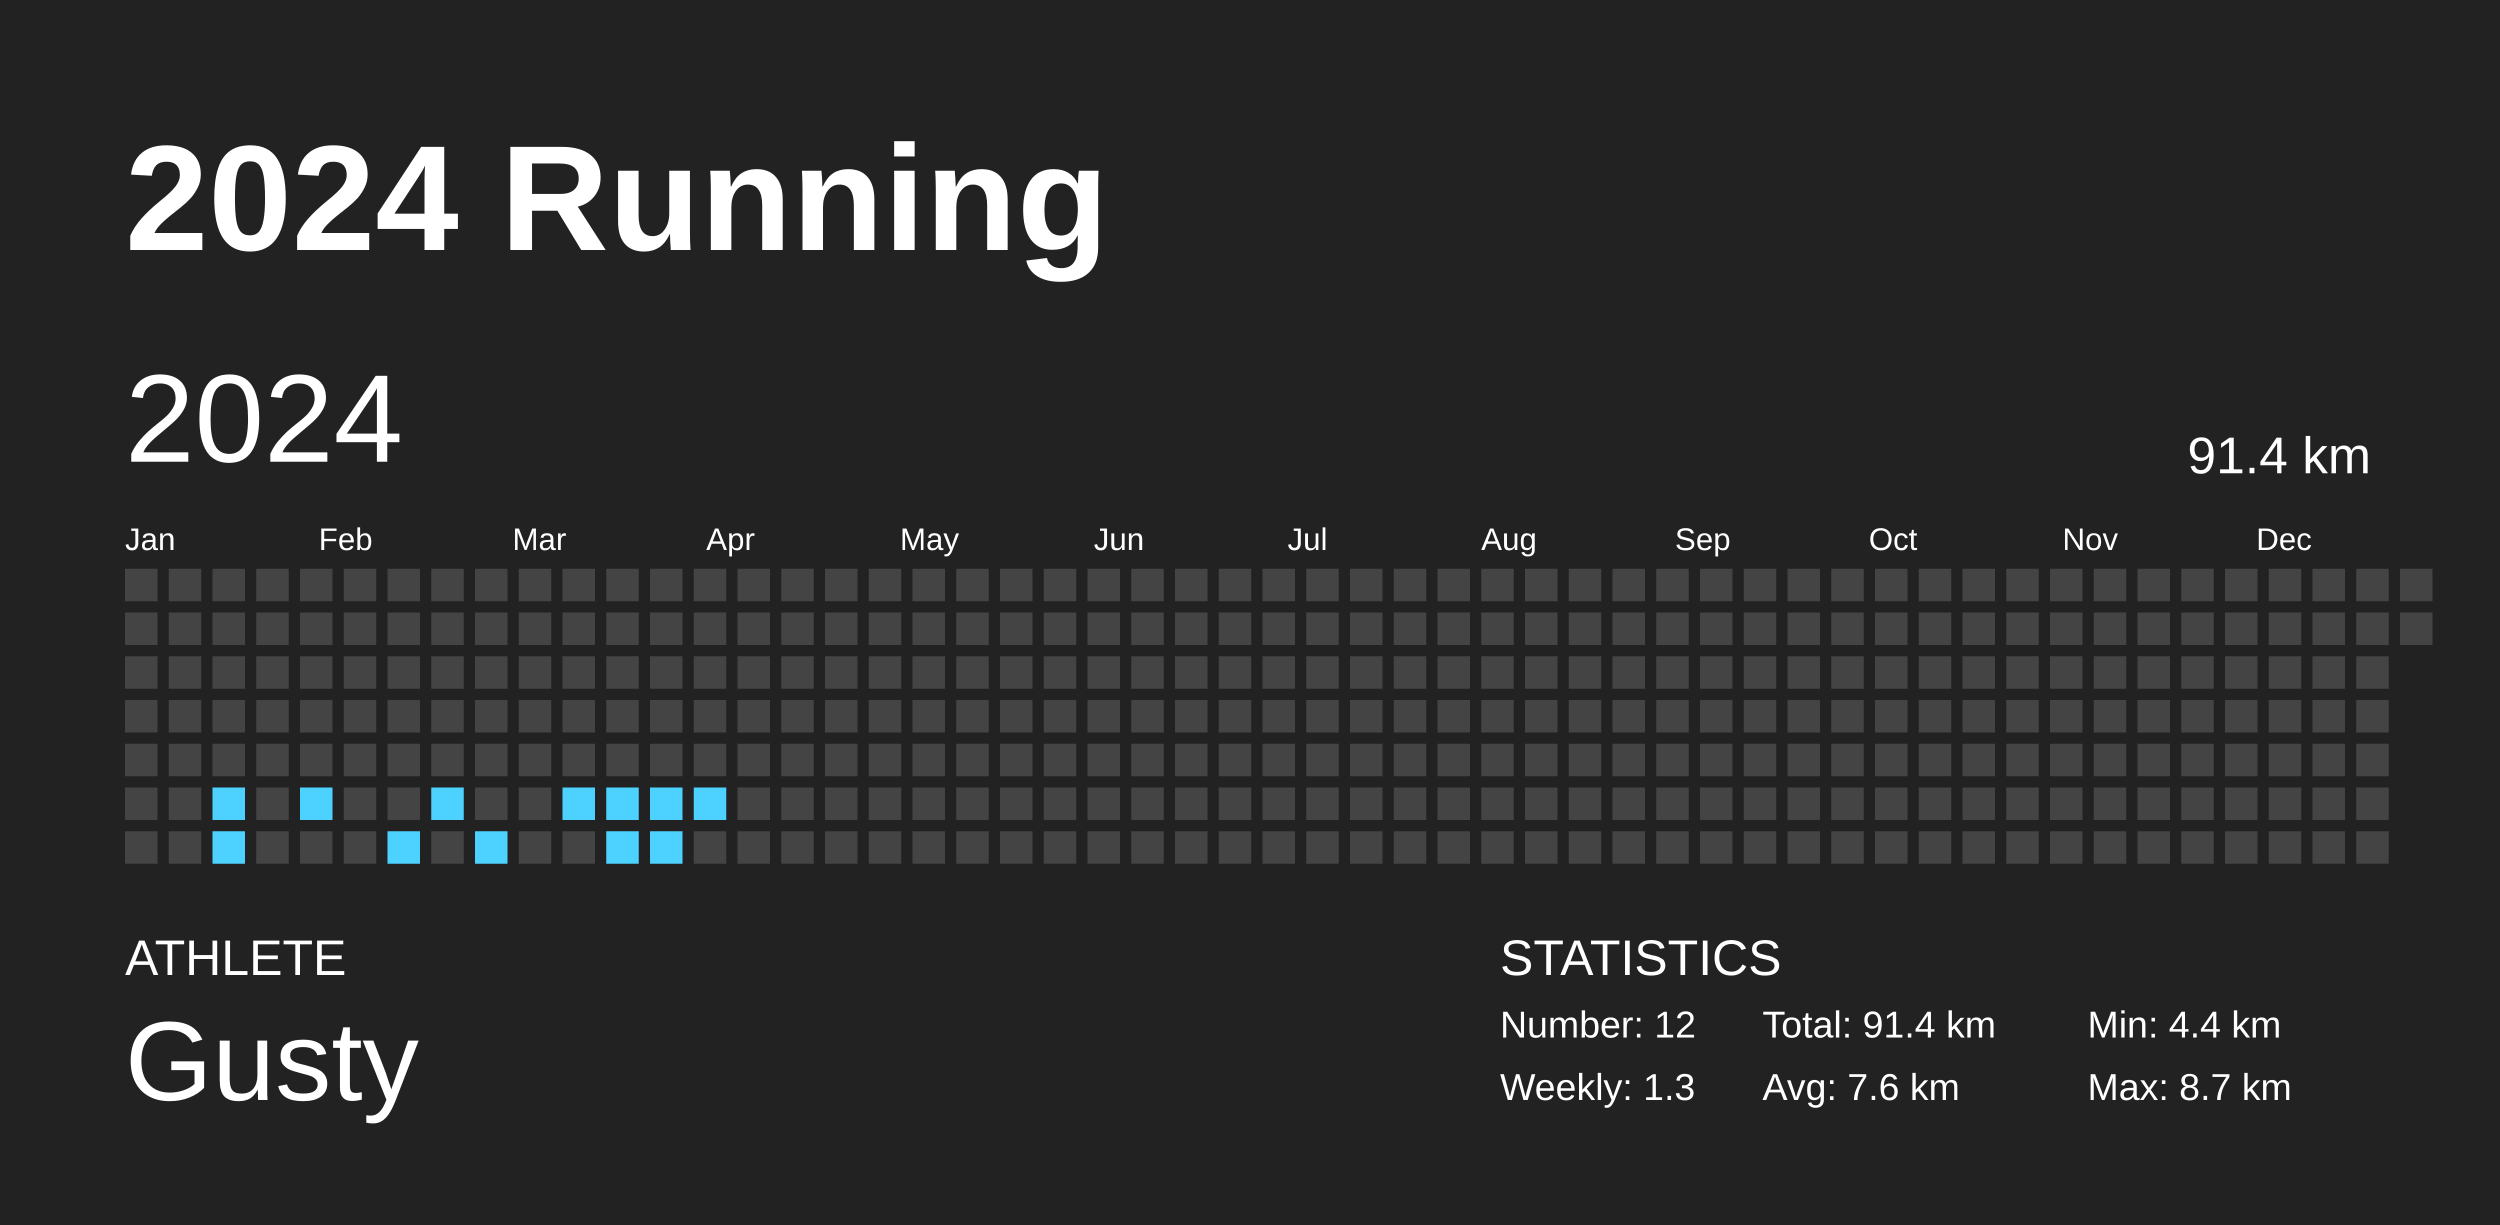
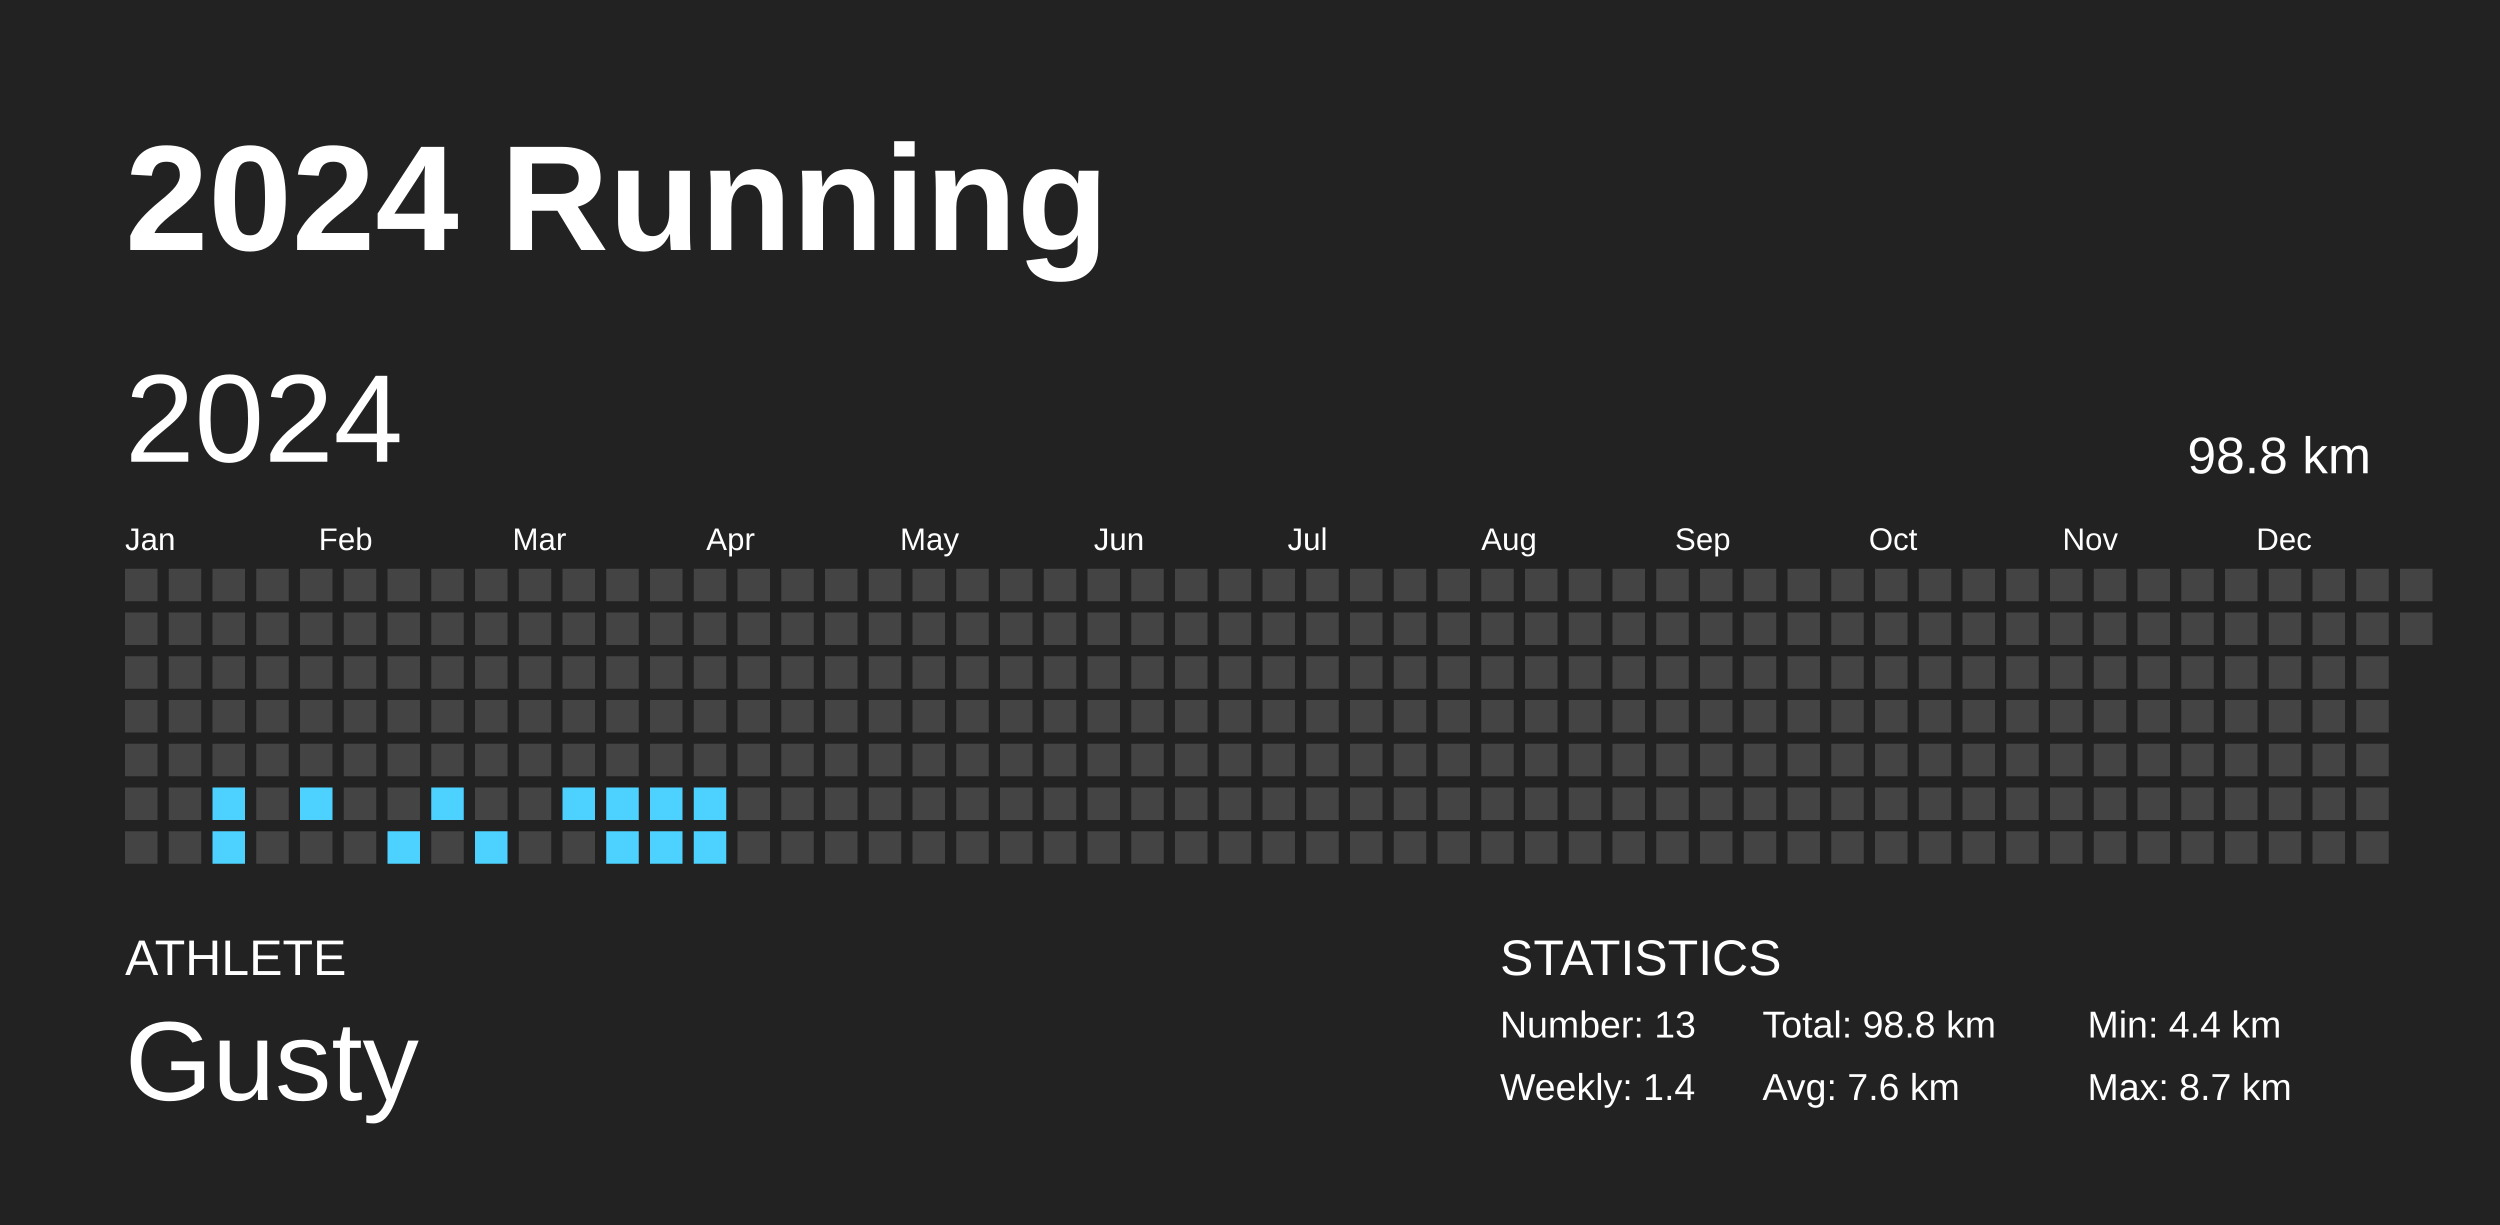
<svg xmlns="http://www.w3.org/2000/svg" baseProfile="full" height="98mm" version="1.1" viewBox="0,0,200,98" width="200mm">
  <defs />
  <rect fill="#222222" height="98" width="200" x="0" y="0" />
  <text fill="#FFFFFF" style="font-size:12px; font-family:Arial; font-weight:bold;" x="10" y="20">2024 Running</text>
  <text fill="#FFFFFF" style="font-size:4px; font-family:Arial" x="10" y="78">ATHLETE</text>
  <text fill="#FFFFFF" style="font-size:9px; font-family:Arial" x="10" y="88">Gusty</text>
  <text fill="#FFFFFF" style="font-size:4px; font-family:Arial" x="120" y="78">STATISTICS</text>
-   <text fill="#FFFFFF" style="font-size:3px; font-family:Arial" x="120" y="83">Number: 12</text>
-   <text fill="#FFFFFF" style="font-size:3px; font-family:Arial" x="120" y="88">Weekly: 1.3</text>
-   <text fill="#FFFFFF" style="font-size:3px; font-family:Arial" x="141" y="83">Total: 91.4 km</text>
+   <text fill="#FFFFFF" style="font-size:3px; font-family:Arial" x="120" y="83">Number: 13</text>
+   <text fill="#FFFFFF" style="font-size:3px; font-family:Arial" x="120" y="88">Weekly: 1.4</text>
+   <text fill="#FFFFFF" style="font-size:3px; font-family:Arial" x="141" y="83">Total: 98.8 km</text>
  <text fill="#FFFFFF" style="font-size:3px; font-family:Arial" x="141" y="88">Avg: 7.6 km</text>
  <text fill="#FFFFFF" style="font-size:3px; font-family:Arial" x="167" y="83">Min: 4.4 km</text>
  <text fill="#FFFFFF" style="font-size:3px; font-family:Arial" x="167" y="88">Max: 8.7 km</text>
  <text dominant-baseline="hanging" fill="#FFFFFF" style="font-size:10.0px; font-family:Arial;" x="10" y="30">2024</text>
-   <text dominant-baseline="hanging" fill="#FFFFFF" style="font-size:4.125px; font-family:Arial;" x="175" y="35">91.4 km</text>
+   <text dominant-baseline="hanging" fill="#FFFFFF" style="font-size:4.125px; font-family:Arial;" x="175" y="35">98.8 km</text>
  <text fill="#FFFFFF" style="font-size:2.5px; font-family:Arial" x="10.0" y="44">Jan</text>
  <text fill="#FFFFFF" style="font-size:2.5px; font-family:Arial" x="25.5" y="44">Feb</text>
  <text fill="#FFFFFF" style="font-size:2.5px; font-family:Arial" x="41.0" y="44">Mar</text>
  <text fill="#FFFFFF" style="font-size:2.5px; font-family:Arial" x="56.5" y="44">Apr</text>
  <text fill="#FFFFFF" style="font-size:2.5px; font-family:Arial" x="72.0" y="44">May</text>
  <text fill="#FFFFFF" style="font-size:2.5px; font-family:Arial" x="87.5" y="44">Jun</text>
  <text fill="#FFFFFF" style="font-size:2.5px; font-family:Arial" x="103.0" y="44">Jul</text>
  <text fill="#FFFFFF" style="font-size:2.5px; font-family:Arial" x="118.5" y="44">Aug</text>
  <text fill="#FFFFFF" style="font-size:2.5px; font-family:Arial" x="134.0" y="44">Sep</text>
  <text fill="#FFFFFF" style="font-size:2.5px; font-family:Arial" x="149.5" y="44">Oct</text>
  <text fill="#FFFFFF" style="font-size:2.5px; font-family:Arial" x="165.0" y="44">Nov</text>
  <text fill="#FFFFFF" style="font-size:2.5px; font-family:Arial" x="180.5" y="44">Dec</text>
  <rect fill="#444444" height="2.6" width="2.6" x="10.0" y="45.5" />
  <rect fill="#444444" height="2.6" width="2.6" x="10.0" y="49.0" />
  <rect fill="#444444" height="2.6" width="2.6" x="10.0" y="52.5" />
  <rect fill="#444444" height="2.6" width="2.6" x="10.0" y="56.0" />
  <rect fill="#444444" height="2.6" width="2.6" x="10.0" y="59.5" />
  <rect fill="#444444" height="2.6" width="2.6" x="10.0" y="63.0" />
  <rect fill="#444444" height="2.6" width="2.6" x="10.0" y="66.5" />
  <rect fill="#444444" height="2.6" width="2.6" x="13.5" y="45.5" />
  <rect fill="#444444" height="2.6" width="2.6" x="13.5" y="49.0" />
  <rect fill="#444444" height="2.6" width="2.6" x="13.5" y="52.5" />
  <rect fill="#444444" height="2.6" width="2.6" x="13.5" y="56.0" />
  <rect fill="#444444" height="2.6" width="2.6" x="13.5" y="59.5" />
  <rect fill="#444444" height="2.6" width="2.6" x="13.5" y="63.0" />
  <rect fill="#444444" height="2.6" width="2.6" x="13.5" y="66.5" />
  <rect fill="#444444" height="2.6" width="2.6" x="17.0" y="45.5" />
  <rect fill="#444444" height="2.6" width="2.6" x="17.0" y="49.0" />
  <rect fill="#444444" height="2.6" width="2.6" x="17.0" y="52.5" />
  <rect fill="#444444" height="2.6" width="2.6" x="17.0" y="56.0" />
  <rect fill="#444444" height="2.6" width="2.6" x="17.0" y="59.5" />
  <rect fill="#4dd2ff" height="2.6" width="2.6" x="17.0" y="63.0" />
  <rect fill="#4dd2ff" height="2.6" width="2.6" x="17.0" y="66.5" />
  <rect fill="#444444" height="2.6" width="2.6" x="20.5" y="45.5" />
  <rect fill="#444444" height="2.6" width="2.6" x="20.5" y="49.0" />
  <rect fill="#444444" height="2.6" width="2.6" x="20.5" y="52.5" />
  <rect fill="#444444" height="2.6" width="2.6" x="20.5" y="56.0" />
  <rect fill="#444444" height="2.6" width="2.6" x="20.5" y="59.5" />
  <rect fill="#444444" height="2.6" width="2.6" x="20.5" y="63.0" />
  <rect fill="#444444" height="2.6" width="2.6" x="20.5" y="66.5" />
  <rect fill="#444444" height="2.6" width="2.6" x="24.0" y="45.5" />
  <rect fill="#444444" height="2.6" width="2.6" x="24.0" y="49.0" />
  <rect fill="#444444" height="2.6" width="2.6" x="24.0" y="52.5" />
  <rect fill="#444444" height="2.6" width="2.6" x="24.0" y="56.0" />
  <rect fill="#444444" height="2.6" width="2.6" x="24.0" y="59.5" />
  <rect fill="#4dd2ff" height="2.6" width="2.6" x="24.0" y="63.0" />
  <rect fill="#444444" height="2.6" width="2.6" x="24.0" y="66.5" />
  <rect fill="#444444" height="2.6" width="2.6" x="27.5" y="45.5" />
  <rect fill="#444444" height="2.6" width="2.6" x="27.5" y="49.0" />
  <rect fill="#444444" height="2.6" width="2.6" x="27.5" y="52.5" />
  <rect fill="#444444" height="2.6" width="2.6" x="27.5" y="56.0" />
  <rect fill="#444444" height="2.6" width="2.6" x="27.5" y="59.5" />
  <rect fill="#444444" height="2.6" width="2.6" x="27.5" y="63.0" />
  <rect fill="#444444" height="2.6" width="2.6" x="27.5" y="66.5" />
  <rect fill="#444444" height="2.6" width="2.6" x="31.0" y="45.5" />
  <rect fill="#444444" height="2.6" width="2.6" x="31.0" y="49.0" />
  <rect fill="#444444" height="2.6" width="2.6" x="31.0" y="52.5" />
  <rect fill="#444444" height="2.6" width="2.6" x="31.0" y="56.0" />
  <rect fill="#444444" height="2.6" width="2.6" x="31.0" y="59.5" />
  <rect fill="#444444" height="2.6" width="2.6" x="31.0" y="63.0" />
  <rect fill="#4dd2ff" height="2.6" width="2.6" x="31.0" y="66.5" />
  <rect fill="#444444" height="2.6" width="2.6" x="34.5" y="45.5" />
  <rect fill="#444444" height="2.6" width="2.6" x="34.5" y="49.0" />
  <rect fill="#444444" height="2.6" width="2.6" x="34.5" y="52.5" />
  <rect fill="#444444" height="2.6" width="2.6" x="34.5" y="56.0" />
  <rect fill="#444444" height="2.6" width="2.6" x="34.5" y="59.5" />
  <rect fill="#4dd2ff" height="2.6" width="2.6" x="34.5" y="63.0" />
  <rect fill="#444444" height="2.6" width="2.6" x="34.5" y="66.5" />
  <rect fill="#444444" height="2.6" width="2.6" x="38.0" y="45.5" />
  <rect fill="#444444" height="2.6" width="2.6" x="38.0" y="49.0" />
  <rect fill="#444444" height="2.6" width="2.6" x="38.0" y="52.5" />
  <rect fill="#444444" height="2.6" width="2.6" x="38.0" y="56.0" />
  <rect fill="#444444" height="2.6" width="2.6" x="38.0" y="59.5" />
  <rect fill="#444444" height="2.6" width="2.6" x="38.0" y="63.0" />
  <rect fill="#4dd2ff" height="2.6" width="2.6" x="38.0" y="66.5" />
  <rect fill="#444444" height="2.6" width="2.6" x="41.5" y="45.5" />
  <rect fill="#444444" height="2.6" width="2.6" x="41.5" y="49.0" />
  <rect fill="#444444" height="2.6" width="2.6" x="41.5" y="52.5" />
  <rect fill="#444444" height="2.6" width="2.6" x="41.5" y="56.0" />
  <rect fill="#444444" height="2.6" width="2.6" x="41.5" y="59.5" />
  <rect fill="#444444" height="2.6" width="2.6" x="41.5" y="63.0" />
  <rect fill="#444444" height="2.6" width="2.6" x="41.5" y="66.5" />
  <rect fill="#444444" height="2.6" width="2.6" x="45.0" y="45.5" />
  <rect fill="#444444" height="2.6" width="2.6" x="45.0" y="49.0" />
  <rect fill="#444444" height="2.6" width="2.6" x="45.0" y="52.5" />
  <rect fill="#444444" height="2.6" width="2.6" x="45.0" y="56.0" />
  <rect fill="#444444" height="2.6" width="2.6" x="45.0" y="59.5" />
  <rect fill="#4dd2ff" height="2.6" width="2.6" x="45.0" y="63.0" />
  <rect fill="#444444" height="2.6" width="2.6" x="45.0" y="66.5" />
  <rect fill="#444444" height="2.6" width="2.6" x="48.5" y="45.5" />
  <rect fill="#444444" height="2.6" width="2.6" x="48.5" y="49.0" />
  <rect fill="#444444" height="2.6" width="2.6" x="48.5" y="52.5" />
  <rect fill="#444444" height="2.6" width="2.6" x="48.5" y="56.0" />
  <rect fill="#444444" height="2.6" width="2.6" x="48.5" y="59.5" />
  <rect fill="#4dd2ff" height="2.6" width="2.6" x="48.5" y="63.0" />
  <rect fill="#4dd2ff" height="2.6" width="2.6" x="48.5" y="66.5" />
  <rect fill="#444444" height="2.6" width="2.6" x="52.0" y="45.5" />
  <rect fill="#444444" height="2.6" width="2.6" x="52.0" y="49.0" />
  <rect fill="#444444" height="2.6" width="2.6" x="52.0" y="52.5" />
  <rect fill="#444444" height="2.6" width="2.6" x="52.0" y="56.0" />
  <rect fill="#444444" height="2.6" width="2.6" x="52.0" y="59.5" />
  <rect fill="#4dd2ff" height="2.6" width="2.6" x="52.0" y="63.0" />
  <rect fill="#4dd2ff" height="2.6" width="2.6" x="52.0" y="66.5" />
  <rect fill="#444444" height="2.6" width="2.6" x="55.5" y="45.5" />
  <rect fill="#444444" height="2.6" width="2.6" x="55.5" y="49.0" />
  <rect fill="#444444" height="2.6" width="2.6" x="55.5" y="52.5" />
  <rect fill="#444444" height="2.6" width="2.6" x="55.5" y="56.0" />
  <rect fill="#444444" height="2.6" width="2.6" x="55.5" y="59.5" />
  <rect fill="#4dd2ff" height="2.6" width="2.6" x="55.5" y="63.0" />
-   <rect fill="#444444" height="2.6" width="2.6" x="55.5" y="66.5" />
+   <rect fill="#4dd2ff" height="2.6" width="2.6" x="55.5" y="66.5" />
  <rect fill="#444444" height="2.6" width="2.6" x="59.0" y="45.5" />
  <rect fill="#444444" height="2.6" width="2.6" x="59.0" y="49.0" />
  <rect fill="#444444" height="2.6" width="2.6" x="59.0" y="52.5" />
  <rect fill="#444444" height="2.6" width="2.6" x="59.0" y="56.0" />
  <rect fill="#444444" height="2.6" width="2.6" x="59.0" y="59.5" />
  <rect fill="#444444" height="2.6" width="2.6" x="59.0" y="63.0" />
  <rect fill="#444444" height="2.6" width="2.6" x="59.0" y="66.5" />
  <rect fill="#444444" height="2.6" width="2.6" x="62.5" y="45.5" />
  <rect fill="#444444" height="2.6" width="2.6" x="62.5" y="49.0" />
  <rect fill="#444444" height="2.6" width="2.6" x="62.5" y="52.5" />
  <rect fill="#444444" height="2.6" width="2.6" x="62.5" y="56.0" />
  <rect fill="#444444" height="2.6" width="2.6" x="62.5" y="59.5" />
  <rect fill="#444444" height="2.6" width="2.6" x="62.5" y="63.0" />
  <rect fill="#444444" height="2.6" width="2.6" x="62.5" y="66.5" />
  <rect fill="#444444" height="2.6" width="2.6" x="66.0" y="45.5" />
  <rect fill="#444444" height="2.6" width="2.6" x="66.0" y="49.0" />
  <rect fill="#444444" height="2.6" width="2.6" x="66.0" y="52.5" />
  <rect fill="#444444" height="2.6" width="2.6" x="66.0" y="56.0" />
  <rect fill="#444444" height="2.6" width="2.6" x="66.0" y="59.5" />
  <rect fill="#444444" height="2.6" width="2.6" x="66.0" y="63.0" />
  <rect fill="#444444" height="2.6" width="2.6" x="66.0" y="66.5" />
  <rect fill="#444444" height="2.6" width="2.6" x="69.5" y="45.5" />
  <rect fill="#444444" height="2.6" width="2.6" x="69.5" y="49.0" />
  <rect fill="#444444" height="2.6" width="2.6" x="69.5" y="52.5" />
  <rect fill="#444444" height="2.6" width="2.6" x="69.5" y="56.0" />
  <rect fill="#444444" height="2.6" width="2.6" x="69.5" y="59.5" />
  <rect fill="#444444" height="2.6" width="2.6" x="69.5" y="63.0" />
  <rect fill="#444444" height="2.6" width="2.6" x="69.5" y="66.5" />
  <rect fill="#444444" height="2.6" width="2.6" x="73.0" y="45.5" />
  <rect fill="#444444" height="2.6" width="2.6" x="73.0" y="49.0" />
  <rect fill="#444444" height="2.6" width="2.6" x="73.0" y="52.5" />
  <rect fill="#444444" height="2.6" width="2.6" x="73.0" y="56.0" />
  <rect fill="#444444" height="2.6" width="2.6" x="73.0" y="59.5" />
  <rect fill="#444444" height="2.6" width="2.6" x="73.0" y="63.0" />
  <rect fill="#444444" height="2.6" width="2.6" x="73.0" y="66.5" />
  <rect fill="#444444" height="2.6" width="2.6" x="76.5" y="45.5" />
  <rect fill="#444444" height="2.6" width="2.6" x="76.5" y="49.0" />
  <rect fill="#444444" height="2.6" width="2.6" x="76.5" y="52.5" />
  <rect fill="#444444" height="2.6" width="2.6" x="76.5" y="56.0" />
  <rect fill="#444444" height="2.6" width="2.6" x="76.5" y="59.5" />
  <rect fill="#444444" height="2.6" width="2.6" x="76.5" y="63.0" />
  <rect fill="#444444" height="2.6" width="2.6" x="76.5" y="66.5" />
  <rect fill="#444444" height="2.6" width="2.6" x="80.0" y="45.5" />
  <rect fill="#444444" height="2.6" width="2.6" x="80.0" y="49.0" />
  <rect fill="#444444" height="2.6" width="2.6" x="80.0" y="52.5" />
  <rect fill="#444444" height="2.6" width="2.6" x="80.0" y="56.0" />
  <rect fill="#444444" height="2.6" width="2.6" x="80.0" y="59.5" />
  <rect fill="#444444" height="2.6" width="2.6" x="80.0" y="63.0" />
  <rect fill="#444444" height="2.6" width="2.6" x="80.0" y="66.5" />
  <rect fill="#444444" height="2.6" width="2.6" x="83.5" y="45.5" />
  <rect fill="#444444" height="2.6" width="2.6" x="83.5" y="49.0" />
  <rect fill="#444444" height="2.6" width="2.6" x="83.5" y="52.5" />
  <rect fill="#444444" height="2.6" width="2.6" x="83.5" y="56.0" />
  <rect fill="#444444" height="2.6" width="2.6" x="83.5" y="59.5" />
  <rect fill="#444444" height="2.6" width="2.6" x="83.5" y="63.0" />
  <rect fill="#444444" height="2.6" width="2.6" x="83.5" y="66.5" />
  <rect fill="#444444" height="2.6" width="2.6" x="87.0" y="45.5" />
  <rect fill="#444444" height="2.6" width="2.6" x="87.0" y="49.0" />
  <rect fill="#444444" height="2.6" width="2.6" x="87.0" y="52.5" />
  <rect fill="#444444" height="2.6" width="2.6" x="87.0" y="56.0" />
  <rect fill="#444444" height="2.6" width="2.6" x="87.0" y="59.5" />
  <rect fill="#444444" height="2.6" width="2.6" x="87.0" y="63.0" />
  <rect fill="#444444" height="2.6" width="2.6" x="87.0" y="66.5" />
  <rect fill="#444444" height="2.6" width="2.6" x="90.5" y="45.5" />
  <rect fill="#444444" height="2.6" width="2.6" x="90.5" y="49.0" />
  <rect fill="#444444" height="2.6" width="2.6" x="90.5" y="52.5" />
  <rect fill="#444444" height="2.6" width="2.6" x="90.5" y="56.0" />
  <rect fill="#444444" height="2.6" width="2.6" x="90.5" y="59.5" />
  <rect fill="#444444" height="2.6" width="2.6" x="90.5" y="63.0" />
  <rect fill="#444444" height="2.6" width="2.6" x="90.5" y="66.5" />
  <rect fill="#444444" height="2.6" width="2.6" x="94.0" y="45.5" />
  <rect fill="#444444" height="2.6" width="2.6" x="94.0" y="49.0" />
  <rect fill="#444444" height="2.6" width="2.6" x="94.0" y="52.5" />
  <rect fill="#444444" height="2.6" width="2.6" x="94.0" y="56.0" />
  <rect fill="#444444" height="2.6" width="2.6" x="94.0" y="59.5" />
  <rect fill="#444444" height="2.6" width="2.6" x="94.0" y="63.0" />
  <rect fill="#444444" height="2.6" width="2.6" x="94.0" y="66.5" />
  <rect fill="#444444" height="2.6" width="2.6" x="97.5" y="45.5" />
  <rect fill="#444444" height="2.6" width="2.6" x="97.5" y="49.0" />
  <rect fill="#444444" height="2.6" width="2.6" x="97.5" y="52.5" />
  <rect fill="#444444" height="2.6" width="2.6" x="97.5" y="56.0" />
  <rect fill="#444444" height="2.6" width="2.6" x="97.5" y="59.5" />
  <rect fill="#444444" height="2.6" width="2.6" x="97.5" y="63.0" />
  <rect fill="#444444" height="2.6" width="2.6" x="97.5" y="66.5" />
  <rect fill="#444444" height="2.6" width="2.6" x="101.0" y="45.5" />
  <rect fill="#444444" height="2.6" width="2.6" x="101.0" y="49.0" />
  <rect fill="#444444" height="2.6" width="2.6" x="101.0" y="52.5" />
  <rect fill="#444444" height="2.6" width="2.6" x="101.0" y="56.0" />
  <rect fill="#444444" height="2.6" width="2.6" x="101.0" y="59.5" />
  <rect fill="#444444" height="2.6" width="2.6" x="101.0" y="63.0" />
  <rect fill="#444444" height="2.6" width="2.6" x="101.0" y="66.5" />
  <rect fill="#444444" height="2.6" width="2.6" x="104.5" y="45.5" />
  <rect fill="#444444" height="2.6" width="2.6" x="104.5" y="49.0" />
  <rect fill="#444444" height="2.6" width="2.6" x="104.5" y="52.5" />
  <rect fill="#444444" height="2.6" width="2.6" x="104.5" y="56.0" />
  <rect fill="#444444" height="2.6" width="2.6" x="104.5" y="59.5" />
  <rect fill="#444444" height="2.6" width="2.6" x="104.5" y="63.0" />
  <rect fill="#444444" height="2.6" width="2.6" x="104.5" y="66.5" />
  <rect fill="#444444" height="2.6" width="2.6" x="108.0" y="45.5" />
  <rect fill="#444444" height="2.6" width="2.6" x="108.0" y="49.0" />
  <rect fill="#444444" height="2.6" width="2.6" x="108.0" y="52.5" />
  <rect fill="#444444" height="2.6" width="2.6" x="108.0" y="56.0" />
  <rect fill="#444444" height="2.6" width="2.6" x="108.0" y="59.5" />
  <rect fill="#444444" height="2.6" width="2.6" x="108.0" y="63.0" />
  <rect fill="#444444" height="2.6" width="2.6" x="108.0" y="66.5" />
  <rect fill="#444444" height="2.6" width="2.6" x="111.5" y="45.5" />
  <rect fill="#444444" height="2.6" width="2.6" x="111.5" y="49.0" />
  <rect fill="#444444" height="2.6" width="2.6" x="111.5" y="52.5" />
  <rect fill="#444444" height="2.6" width="2.6" x="111.5" y="56.0" />
  <rect fill="#444444" height="2.6" width="2.6" x="111.5" y="59.5" />
  <rect fill="#444444" height="2.6" width="2.6" x="111.5" y="63.0" />
  <rect fill="#444444" height="2.6" width="2.6" x="111.5" y="66.5" />
  <rect fill="#444444" height="2.6" width="2.6" x="115.0" y="45.5" />
  <rect fill="#444444" height="2.6" width="2.6" x="115.0" y="49.0" />
  <rect fill="#444444" height="2.6" width="2.6" x="115.0" y="52.5" />
  <rect fill="#444444" height="2.6" width="2.6" x="115.0" y="56.0" />
  <rect fill="#444444" height="2.6" width="2.6" x="115.0" y="59.5" />
  <rect fill="#444444" height="2.6" width="2.6" x="115.0" y="63.0" />
  <rect fill="#444444" height="2.6" width="2.6" x="115.0" y="66.5" />
  <rect fill="#444444" height="2.6" width="2.6" x="118.5" y="45.5" />
  <rect fill="#444444" height="2.6" width="2.6" x="118.5" y="49.0" />
  <rect fill="#444444" height="2.6" width="2.6" x="118.5" y="52.5" />
  <rect fill="#444444" height="2.6" width="2.6" x="118.5" y="56.0" />
  <rect fill="#444444" height="2.6" width="2.6" x="118.5" y="59.5" />
  <rect fill="#444444" height="2.6" width="2.6" x="118.5" y="63.0" />
  <rect fill="#444444" height="2.6" width="2.6" x="118.5" y="66.5" />
  <rect fill="#444444" height="2.6" width="2.6" x="122.0" y="45.5" />
  <rect fill="#444444" height="2.6" width="2.6" x="122.0" y="49.0" />
  <rect fill="#444444" height="2.6" width="2.6" x="122.0" y="52.5" />
  <rect fill="#444444" height="2.6" width="2.6" x="122.0" y="56.0" />
  <rect fill="#444444" height="2.6" width="2.6" x="122.0" y="59.5" />
  <rect fill="#444444" height="2.6" width="2.6" x="122.0" y="63.0" />
  <rect fill="#444444" height="2.6" width="2.6" x="122.0" y="66.5" />
  <rect fill="#444444" height="2.6" width="2.6" x="125.5" y="45.5" />
  <rect fill="#444444" height="2.6" width="2.6" x="125.5" y="49.0" />
  <rect fill="#444444" height="2.6" width="2.6" x="125.5" y="52.5" />
  <rect fill="#444444" height="2.6" width="2.6" x="125.5" y="56.0" />
  <rect fill="#444444" height="2.6" width="2.6" x="125.5" y="59.5" />
  <rect fill="#444444" height="2.6" width="2.6" x="125.5" y="63.0" />
  <rect fill="#444444" height="2.6" width="2.6" x="125.5" y="66.5" />
  <rect fill="#444444" height="2.6" width="2.6" x="129.0" y="45.5" />
  <rect fill="#444444" height="2.6" width="2.6" x="129.0" y="49.0" />
  <rect fill="#444444" height="2.6" width="2.6" x="129.0" y="52.5" />
  <rect fill="#444444" height="2.6" width="2.6" x="129.0" y="56.0" />
  <rect fill="#444444" height="2.6" width="2.6" x="129.0" y="59.5" />
  <rect fill="#444444" height="2.6" width="2.6" x="129.0" y="63.0" />
  <rect fill="#444444" height="2.6" width="2.6" x="129.0" y="66.5" />
  <rect fill="#444444" height="2.6" width="2.6" x="132.5" y="45.5" />
  <rect fill="#444444" height="2.6" width="2.6" x="132.5" y="49.0" />
  <rect fill="#444444" height="2.6" width="2.6" x="132.5" y="52.5" />
  <rect fill="#444444" height="2.6" width="2.6" x="132.5" y="56.0" />
  <rect fill="#444444" height="2.6" width="2.6" x="132.5" y="59.5" />
  <rect fill="#444444" height="2.6" width="2.6" x="132.5" y="63.0" />
  <rect fill="#444444" height="2.6" width="2.6" x="132.5" y="66.5" />
  <rect fill="#444444" height="2.6" width="2.6" x="136.0" y="45.5" />
  <rect fill="#444444" height="2.6" width="2.6" x="136.0" y="49.0" />
  <rect fill="#444444" height="2.6" width="2.6" x="136.0" y="52.5" />
  <rect fill="#444444" height="2.6" width="2.6" x="136.0" y="56.0" />
  <rect fill="#444444" height="2.6" width="2.6" x="136.0" y="59.5" />
  <rect fill="#444444" height="2.6" width="2.6" x="136.0" y="63.0" />
  <rect fill="#444444" height="2.6" width="2.6" x="136.0" y="66.5" />
  <rect fill="#444444" height="2.6" width="2.6" x="139.5" y="45.5" />
  <rect fill="#444444" height="2.6" width="2.6" x="139.5" y="49.0" />
  <rect fill="#444444" height="2.6" width="2.6" x="139.5" y="52.5" />
  <rect fill="#444444" height="2.6" width="2.6" x="139.5" y="56.0" />
  <rect fill="#444444" height="2.6" width="2.6" x="139.5" y="59.5" />
  <rect fill="#444444" height="2.6" width="2.6" x="139.5" y="63.0" />
  <rect fill="#444444" height="2.6" width="2.6" x="139.5" y="66.5" />
  <rect fill="#444444" height="2.6" width="2.6" x="143.0" y="45.5" />
  <rect fill="#444444" height="2.6" width="2.6" x="143.0" y="49.0" />
  <rect fill="#444444" height="2.6" width="2.6" x="143.0" y="52.5" />
  <rect fill="#444444" height="2.6" width="2.6" x="143.0" y="56.0" />
  <rect fill="#444444" height="2.6" width="2.6" x="143.0" y="59.5" />
  <rect fill="#444444" height="2.6" width="2.6" x="143.0" y="63.0" />
  <rect fill="#444444" height="2.6" width="2.6" x="143.0" y="66.5" />
  <rect fill="#444444" height="2.6" width="2.6" x="146.5" y="45.5" />
  <rect fill="#444444" height="2.6" width="2.6" x="146.5" y="49.0" />
  <rect fill="#444444" height="2.6" width="2.6" x="146.5" y="52.5" />
  <rect fill="#444444" height="2.6" width="2.6" x="146.5" y="56.0" />
  <rect fill="#444444" height="2.6" width="2.6" x="146.5" y="59.5" />
  <rect fill="#444444" height="2.6" width="2.6" x="146.5" y="63.0" />
  <rect fill="#444444" height="2.6" width="2.6" x="146.5" y="66.5" />
  <rect fill="#444444" height="2.6" width="2.6" x="150.0" y="45.5" />
  <rect fill="#444444" height="2.6" width="2.6" x="150.0" y="49.0" />
  <rect fill="#444444" height="2.6" width="2.6" x="150.0" y="52.5" />
  <rect fill="#444444" height="2.6" width="2.6" x="150.0" y="56.0" />
  <rect fill="#444444" height="2.6" width="2.6" x="150.0" y="59.5" />
  <rect fill="#444444" height="2.6" width="2.6" x="150.0" y="63.0" />
  <rect fill="#444444" height="2.6" width="2.6" x="150.0" y="66.5" />
  <rect fill="#444444" height="2.6" width="2.6" x="153.5" y="45.5" />
  <rect fill="#444444" height="2.6" width="2.6" x="153.5" y="49.0" />
  <rect fill="#444444" height="2.6" width="2.6" x="153.5" y="52.5" />
  <rect fill="#444444" height="2.6" width="2.6" x="153.5" y="56.0" />
  <rect fill="#444444" height="2.6" width="2.6" x="153.5" y="59.5" />
  <rect fill="#444444" height="2.6" width="2.6" x="153.5" y="63.0" />
  <rect fill="#444444" height="2.6" width="2.6" x="153.5" y="66.5" />
  <rect fill="#444444" height="2.6" width="2.6" x="157.0" y="45.5" />
  <rect fill="#444444" height="2.6" width="2.6" x="157.0" y="49.0" />
  <rect fill="#444444" height="2.6" width="2.6" x="157.0" y="52.5" />
  <rect fill="#444444" height="2.6" width="2.6" x="157.0" y="56.0" />
  <rect fill="#444444" height="2.6" width="2.6" x="157.0" y="59.5" />
  <rect fill="#444444" height="2.6" width="2.6" x="157.0" y="63.0" />
  <rect fill="#444444" height="2.6" width="2.6" x="157.0" y="66.5" />
  <rect fill="#444444" height="2.6" width="2.6" x="160.5" y="45.5" />
  <rect fill="#444444" height="2.6" width="2.6" x="160.5" y="49.0" />
  <rect fill="#444444" height="2.6" width="2.6" x="160.5" y="52.5" />
  <rect fill="#444444" height="2.6" width="2.6" x="160.5" y="56.0" />
  <rect fill="#444444" height="2.6" width="2.6" x="160.5" y="59.5" />
  <rect fill="#444444" height="2.6" width="2.6" x="160.5" y="63.0" />
  <rect fill="#444444" height="2.6" width="2.6" x="160.5" y="66.5" />
  <rect fill="#444444" height="2.6" width="2.6" x="164.0" y="45.5" />
  <rect fill="#444444" height="2.6" width="2.6" x="164.0" y="49.0" />
  <rect fill="#444444" height="2.6" width="2.6" x="164.0" y="52.5" />
  <rect fill="#444444" height="2.6" width="2.6" x="164.0" y="56.0" />
  <rect fill="#444444" height="2.6" width="2.6" x="164.0" y="59.5" />
  <rect fill="#444444" height="2.6" width="2.6" x="164.0" y="63.0" />
  <rect fill="#444444" height="2.6" width="2.6" x="164.0" y="66.5" />
  <rect fill="#444444" height="2.6" width="2.6" x="167.5" y="45.5" />
  <rect fill="#444444" height="2.6" width="2.6" x="167.5" y="49.0" />
  <rect fill="#444444" height="2.6" width="2.6" x="167.5" y="52.5" />
  <rect fill="#444444" height="2.6" width="2.6" x="167.5" y="56.0" />
  <rect fill="#444444" height="2.6" width="2.6" x="167.5" y="59.5" />
  <rect fill="#444444" height="2.6" width="2.6" x="167.5" y="63.0" />
  <rect fill="#444444" height="2.6" width="2.6" x="167.5" y="66.5" />
  <rect fill="#444444" height="2.6" width="2.6" x="171.0" y="45.5" />
  <rect fill="#444444" height="2.6" width="2.6" x="171.0" y="49.0" />
  <rect fill="#444444" height="2.6" width="2.6" x="171.0" y="52.5" />
  <rect fill="#444444" height="2.6" width="2.6" x="171.0" y="56.0" />
  <rect fill="#444444" height="2.6" width="2.6" x="171.0" y="59.5" />
  <rect fill="#444444" height="2.6" width="2.6" x="171.0" y="63.0" />
  <rect fill="#444444" height="2.6" width="2.6" x="171.0" y="66.5" />
  <rect fill="#444444" height="2.6" width="2.6" x="174.5" y="45.5" />
  <rect fill="#444444" height="2.6" width="2.6" x="174.5" y="49.0" />
  <rect fill="#444444" height="2.6" width="2.6" x="174.5" y="52.5" />
  <rect fill="#444444" height="2.6" width="2.6" x="174.5" y="56.0" />
  <rect fill="#444444" height="2.6" width="2.6" x="174.5" y="59.5" />
  <rect fill="#444444" height="2.6" width="2.6" x="174.5" y="63.0" />
  <rect fill="#444444" height="2.6" width="2.6" x="174.5" y="66.5" />
  <rect fill="#444444" height="2.6" width="2.6" x="178.0" y="45.5" />
  <rect fill="#444444" height="2.6" width="2.6" x="178.0" y="49.0" />
  <rect fill="#444444" height="2.6" width="2.6" x="178.0" y="52.5" />
  <rect fill="#444444" height="2.6" width="2.6" x="178.0" y="56.0" />
  <rect fill="#444444" height="2.6" width="2.6" x="178.0" y="59.5" />
  <rect fill="#444444" height="2.6" width="2.6" x="178.0" y="63.0" />
  <rect fill="#444444" height="2.6" width="2.6" x="178.0" y="66.5" />
  <rect fill="#444444" height="2.6" width="2.6" x="181.5" y="45.5" />
  <rect fill="#444444" height="2.6" width="2.6" x="181.5" y="49.0" />
  <rect fill="#444444" height="2.6" width="2.6" x="181.5" y="52.5" />
  <rect fill="#444444" height="2.6" width="2.6" x="181.5" y="56.0" />
  <rect fill="#444444" height="2.6" width="2.6" x="181.5" y="59.5" />
  <rect fill="#444444" height="2.6" width="2.6" x="181.5" y="63.0" />
  <rect fill="#444444" height="2.6" width="2.6" x="181.5" y="66.5" />
  <rect fill="#444444" height="2.6" width="2.6" x="185.0" y="45.5" />
  <rect fill="#444444" height="2.6" width="2.6" x="185.0" y="49.0" />
  <rect fill="#444444" height="2.6" width="2.6" x="185.0" y="52.5" />
  <rect fill="#444444" height="2.6" width="2.6" x="185.0" y="56.0" />
  <rect fill="#444444" height="2.6" width="2.6" x="185.0" y="59.5" />
  <rect fill="#444444" height="2.6" width="2.6" x="185.0" y="63.0" />
  <rect fill="#444444" height="2.6" width="2.6" x="185.0" y="66.5" />
  <rect fill="#444444" height="2.6" width="2.6" x="188.5" y="45.5" />
  <rect fill="#444444" height="2.6" width="2.6" x="188.5" y="49.0" />
  <rect fill="#444444" height="2.6" width="2.6" x="188.5" y="52.5" />
  <rect fill="#444444" height="2.6" width="2.6" x="188.5" y="56.0" />
  <rect fill="#444444" height="2.6" width="2.6" x="188.5" y="59.5" />
  <rect fill="#444444" height="2.6" width="2.6" x="188.5" y="63.0" />
  <rect fill="#444444" height="2.6" width="2.6" x="188.5" y="66.5" />
  <rect fill="#444444" height="2.6" width="2.6" x="192.0" y="45.5" />
  <rect fill="#444444" height="2.6" width="2.6" x="192.0" y="49.0" />
</svg>
